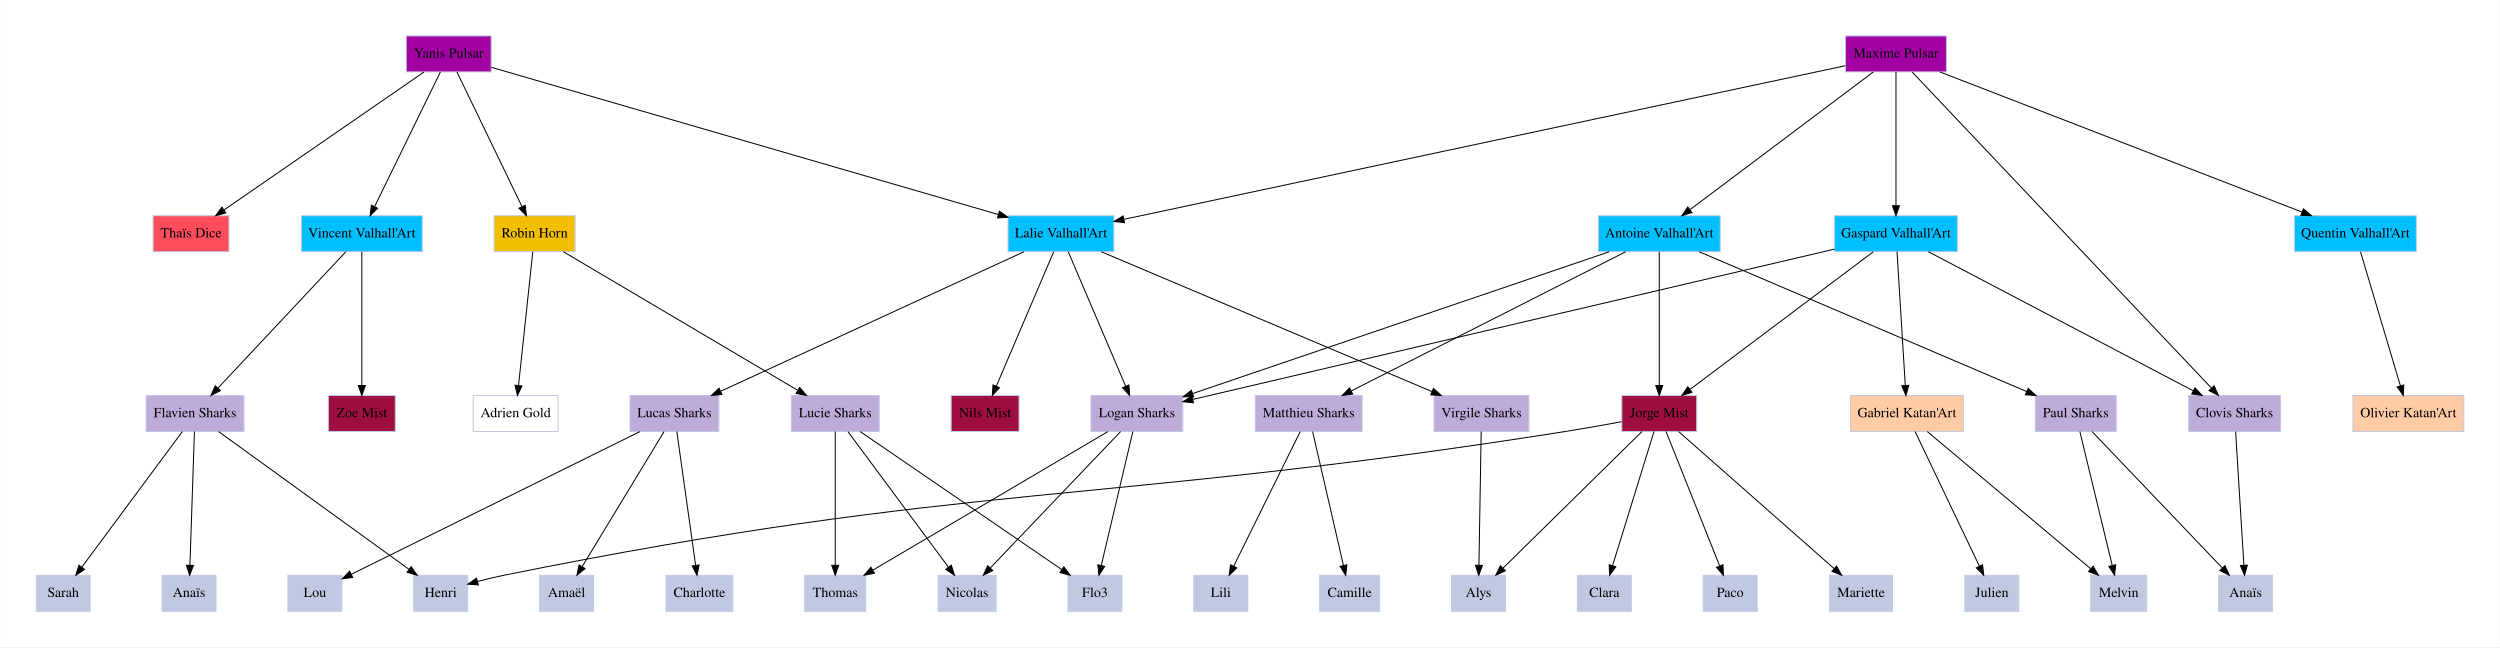
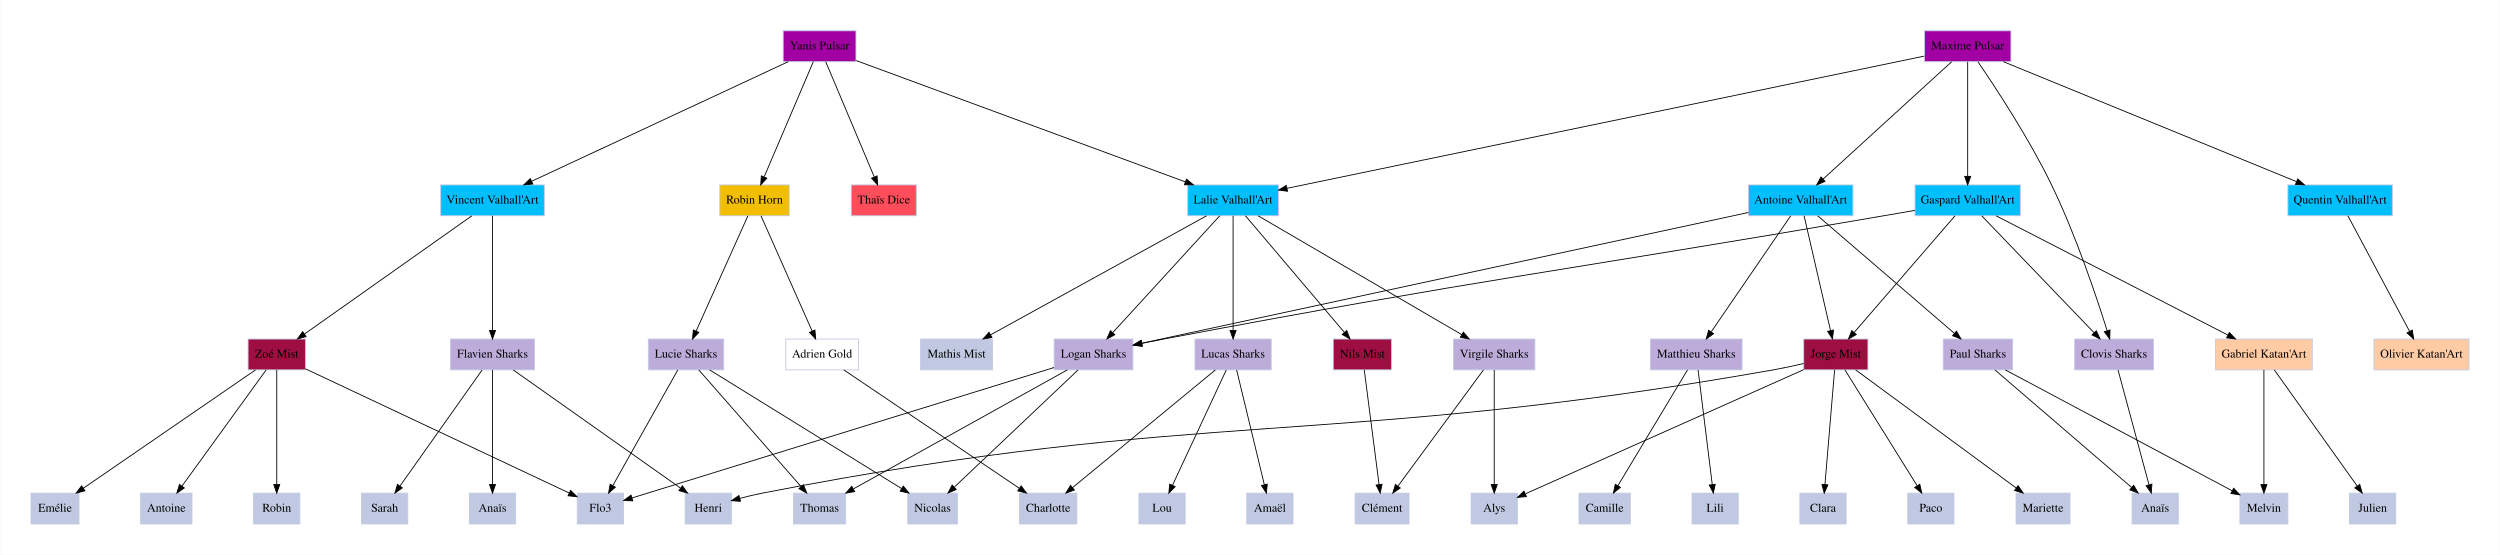
- <svg xmlns="http://www.w3.org/2000/svg" width="2503pt" height="648pt" viewBox="0.00 0.00 2502.50 648.00">
+ <svg xmlns="http://www.w3.org/2000/svg" width="2920pt" height="648pt" viewBox="0.00 0.00 2919.50 648.00">
  <g id="graph0" class="graph" transform="scale(1 1) rotate(0) translate(36 612)">
-     <polygon fill="white" stroke="none" points="-36,36 -36,-612 2466.5,-612 2466.5,36 -36,36" />
+     <polygon fill="white" stroke="none" points="-36,36 -36,-612 2883.5,-612 2883.5,36 -36,36" />
    <g id="node1" class="node">
-       <polygon fill="#00bfff" stroke="#c1c9e2" points="1686,-396 1564,-396 1564,-360 1686,-360 1686,-396" />
-       <text text-anchor="middle" x="1625" y="-374.3" font-family="Times,serif" font-size="14.00">Antoine Valhall'Art</text>
+       <polygon fill="#00bfff" stroke="#c1c9e2" points="2128,-396 2006,-396 2006,-360 2128,-360 2128,-396" />
+       <text text-anchor="middle" x="2067" y="-374.3" font-family="Times,serif" font-size="14.00">Antoine Valhall'Art</text>
    </g>
    <g id="node2" class="node">
-       <polygon fill="#9e0e40" stroke="#c1c9e2" points="1662.5,-216 1587.5,-216 1587.5,-180 1662.5,-180 1662.5,-216" />
-       <text text-anchor="middle" x="1625" y="-194.3" font-family="Times,serif" font-size="14.00">Jorge Mist</text>
+       <polygon fill="#9e0e40" stroke="#c1c9e2" points="2145.5,-216 2070.5,-216 2070.5,-180 2145.5,-180 2145.5,-216" />
+       <text text-anchor="middle" x="2108" y="-194.3" font-family="Times,serif" font-size="14.00">Jorge Mist</text>
    </g>
    <g id="edge1" class="edge">
-       <path fill="none" stroke="black" d="M1625,-359.93C1625,-328.97 1625,-263.3 1625,-226.13" />
-       <polygon fill="black" stroke="black" points="1628.5,-226.02 1625,-216.02 1621.5,-226.02 1628.5,-226.02" />
+       <path fill="none" stroke="black" d="M2070.93,-359.93C2078.06,-328.97 2093.19,-263.3 2101.75,-226.13" />
+       <polygon fill="black" stroke="black" points="2105.25,-226.55 2104.08,-216.02 2098.43,-224.97 2105.25,-226.55" />
    </g>
    <g id="node3" class="node">
-       <polygon fill="#bdabda" stroke="#c1c9e2" points="1148,-216 1056,-216 1056,-180 1148,-180 1148,-216" />
-       <text text-anchor="middle" x="1102" y="-194.3" font-family="Times,serif" font-size="14.00">Logan Sharks</text>
+       <polygon fill="#bdabda" stroke="#c1c9e2" points="1287,-216 1195,-216 1195,-180 1287,-180 1287,-216" />
+       <text text-anchor="middle" x="1241" y="-194.3" font-family="Times,serif" font-size="14.00">Logan Sharks</text>
    </g>
    <g id="edge2" class="edge">
-       <path fill="none" stroke="black" d="M1574.85,-359.93C1476.77,-326.55 1260.21,-252.85 1157.78,-217.98" />
-       <polygon fill="black" stroke="black" points="1158.82,-214.64 1148.23,-214.73 1156.57,-221.27 1158.82,-214.64" />
+       <path fill="none" stroke="black" d="M2005.93,-363.84C1851.42,-330.54 1446.67,-243.32 1297.37,-211.15" />
+       <polygon fill="black" stroke="black" points="1298.01,-207.7 1287.49,-209.02 1296.53,-214.55 1298.01,-207.7" />
    </g>
    <g id="node4" class="node">
-       <polygon fill="#bdabda" stroke="#c1c9e2" points="1327.5,-216 1220.5,-216 1220.5,-180 1327.5,-180 1327.5,-216" />
-       <text text-anchor="middle" x="1274" y="-194.3" font-family="Times,serif" font-size="14.00">Matthieu Sharks</text>
+       <polygon fill="#bdabda" stroke="#c1c9e2" points="1998.5,-216 1891.5,-216 1891.5,-180 1998.5,-180 1998.5,-216" />
+       <text text-anchor="middle" x="1945" y="-194.3" font-family="Times,serif" font-size="14.00">Matthieu Sharks</text>
    </g>
    <g id="edge3" class="edge">
-       <path fill="none" stroke="black" d="M1591.34,-359.93C1527.14,-327.37 1387.27,-256.44 1316.64,-220.62" />
-       <polygon fill="black" stroke="black" points="1318.06,-217.42 1307.55,-216.02 1314.89,-223.66 1318.06,-217.42" />
+       <path fill="none" stroke="black" d="M2055.3,-359.93C2033.8,-328.57 1987.91,-261.6 1962.62,-224.71" />
+       <polygon fill="black" stroke="black" points="1965.2,-222.29 1956.66,-216.02 1959.43,-226.24 1965.2,-222.29" />
    </g>
    <g id="node5" class="node">
-       <polygon fill="#bdabda" stroke="#c1c9e2" points="2082.5,-216 2001.5,-216 2001.5,-180 2082.5,-180 2082.5,-216" />
-       <text text-anchor="middle" x="2042" y="-194.3" font-family="Times,serif" font-size="14.00">Paul Sharks</text>
+       <polygon fill="#bdabda" stroke="#c1c9e2" points="2314.5,-216 2233.5,-216 2233.5,-180 2314.5,-180 2314.5,-216" />
+       <text text-anchor="middle" x="2274" y="-194.3" font-family="Times,serif" font-size="14.00">Paul Sharks</text>
    </g>
    <g id="edge4" class="edge">
-       <path fill="none" stroke="black" d="M1664.98,-359.93C1741.73,-327.17 1909.47,-255.57 1992.88,-219.97" />
-       <polygon fill="black" stroke="black" points="1994.31,-223.16 2002.14,-216.02 1991.57,-216.72 1994.31,-223.16" />
+       <path fill="none" stroke="black" d="M2086.85,-359.93C2124.02,-327.97 2204.18,-259.04 2246.52,-222.63" />
+       <polygon fill="black" stroke="black" points="2248.91,-225.19 2254.21,-216.02 2244.35,-219.88 2248.91,-225.19" />
+     </g>
+     <g id="node28" class="node">
+       <polygon fill="#c1c9e2" stroke="#c1c9e2" points="818,-36 764,-36 764,0 818,0 818,-36" />
+       <text text-anchor="middle" x="791" y="-14.3" font-family="Times,serif" font-size="14.00">Henri</text>
+     </g>
+     <g id="edge31" class="edge">
+       <path fill="none" stroke="black" d="M2070.27,-187.4C2058.98,-184.75 2046.53,-182.04 2035,-180 1514.31,-87.9 1373.01,-137.13 854,-36 845.45,-34.33 836.35,-32.13 827.8,-29.87" />
+       <polygon fill="black" stroke="black" points="828.66,-26.48 818.09,-27.22 826.81,-33.23 828.66,-26.48" />
+     </g>
+     <g id="node29" class="node">
+       <polygon fill="#c1c9e2" stroke="#c1c9e2" points="2120,-36 2066,-36 2066,0 2120,0 2120,-36" />
+       <text text-anchor="middle" x="2093" y="-14.3" font-family="Times,serif" font-size="14.00">Clara</text>
+     </g>
+     <g id="edge32" class="edge">
+       <path fill="none" stroke="black" d="M2106.56,-179.93C2103.95,-148.97 2098.42,-83.3 2095.29,-46.13" />
+       <polygon fill="black" stroke="black" points="2098.76,-45.69 2094.43,-36.02 2091.79,-46.27 2098.76,-45.69" />
+     </g>
+     <g id="node30" class="node">
+       <polygon fill="#c1c9e2" stroke="#c1c9e2" points="1736,-36 1682,-36 1682,0 1736,0 1736,-36" />
+       <text text-anchor="middle" x="1709" y="-14.3" font-family="Times,serif" font-size="14.00">Alys</text>
+     </g>
+     <g id="edge33" class="edge">
+       <path fill="none" stroke="black" d="M2070.46,-180.25C1994.06,-146.17 1821.34,-69.12 1745.67,-35.36" />
+       <polygon fill="black" stroke="black" points="1746.64,-31.96 1736.09,-31.08 1743.79,-38.35 1746.64,-31.96" />
+     </g>
+     <g id="node31" class="node">
+       <polygon fill="#c1c9e2" stroke="#c1c9e2" points="2246,-36 2192,-36 2192,0 2246,0 2246,-36" />
+       <text text-anchor="middle" x="2219" y="-14.3" font-family="Times,serif" font-size="14.00">Paco</text>
+     </g>
+     <g id="edge34" class="edge">
+       <path fill="none" stroke="black" d="M2118.64,-179.93C2138.2,-148.57 2179.96,-81.6 2202.97,-44.71" />
+       <polygon fill="black" stroke="black" points="2206.07,-46.35 2208.39,-36.02 2200.13,-42.65 2206.07,-46.35" />
+     </g>
+     <g id="node32" class="node">
+       <polygon fill="#c1c9e2" stroke="#c1c9e2" points="2381.5,-36 2318.5,-36 2318.5,0 2381.5,0 2381.5,-36" />
+       <text text-anchor="middle" x="2350" y="-14.3" font-family="Times,serif" font-size="14.00">Mariette</text>
+     </g>
+     <g id="edge35" class="edge">
+       <path fill="none" stroke="black" d="M2131.2,-179.93C2174.93,-147.77 2269.55,-78.17 2318.79,-41.95" />
+       <polygon fill="black" stroke="black" points="2320.88,-44.76 2326.87,-36.02 2316.74,-39.12 2320.88,-44.76" />
+     </g>
+     <g id="node10" class="node">
+       <polygon fill="#c1c9e2" stroke="#c1c9e2" points="1082,-36 1024,-36 1024,0 1082,0 1082,-36" />
+       <text text-anchor="middle" x="1053" y="-14.3" font-family="Times,serif" font-size="14.00">Nicolas</text>
+     </g>
+     <g id="edge41" class="edge">
+       <path fill="none" stroke="black" d="M1222.97,-179.93C1189.43,-148.17 1117.31,-79.89 1078.68,-43.32" />
+       <polygon fill="black" stroke="black" points="1080.64,-40.35 1070.97,-36.02 1075.83,-45.43 1080.64,-40.35" />
+     </g>
+     <g id="node11" class="node">
+       <polygon fill="#c1c9e2" stroke="#c1c9e2" points="951.5,-36 890.5,-36 890.5,0 951.5,0 951.5,-36" />
+       <text text-anchor="middle" x="921" y="-14.3" font-family="Times,serif" font-size="14.00">Thomas</text>
+     </g>
+     <g id="edge42" class="edge">
+       <path fill="none" stroke="black" d="M1210.32,-179.93C1152.02,-147.5 1025.31,-77.02 960.66,-41.06" />
+       <polygon fill="black" stroke="black" points="962.03,-37.82 951.59,-36.02 958.63,-43.94 962.03,-37.82" />
+     </g>
+     <g id="node12" class="node">
+       <polygon fill="#c1c9e2" stroke="#c1c9e2" points="692,-36 638,-36 638,0 692,0 692,-36" />
+       <text text-anchor="middle" x="665" y="-14.3" font-family="Times,serif" font-size="14.00">Flo3</text>
+     </g>
+     <g id="edge43" class="edge">
+       <path fill="none" stroke="black" d="M1194.84,-182.73C1083.73,-148.4 803.14,-61.69 702.03,-30.44" />
+       <polygon fill="black" stroke="black" points="702.85,-27.03 692.27,-27.43 700.79,-33.72 702.85,-27.03" />
+     </g>
+     <g id="node36" class="node">
+       <polygon fill="#c1c9e2" stroke="#c1c9e2" points="1994,-36 1940,-36 1940,0 1994,0 1994,-36" />
+       <text text-anchor="middle" x="1967" y="-14.3" font-family="Times,serif" font-size="14.00">Lili</text>
+     </g>
+     <g id="edge44" class="edge">
+       <path fill="none" stroke="black" d="M1947.11,-179.93C1950.94,-148.97 1959.05,-83.3 1963.65,-46.13" />
+       <polygon fill="black" stroke="black" points="1967.14,-46.37 1964.9,-36.02 1960.2,-45.51 1967.14,-46.37" />
+     </g>
+     <g id="node37" class="node">
+       <polygon fill="#c1c9e2" stroke="#c1c9e2" points="1868,-36 1808,-36 1808,0 1868,0 1868,-36" />
+       <text text-anchor="middle" x="1838" y="-14.3" font-family="Times,serif" font-size="14.00">Camille</text>
+     </g>
+     <g id="edge45" class="edge">
+       <path fill="none" stroke="black" d="M1934.74,-179.93C1915.89,-148.57 1875.63,-81.6 1853.45,-44.71" />
+       <polygon fill="black" stroke="black" points="1856.38,-42.78 1848.23,-36.02 1850.38,-46.39 1856.38,-42.78" />
+     </g>
+     <g id="node38" class="node">
+       <polygon fill="#c1c9e2" stroke="#c1c9e2" points="2508,-36 2454,-36 2454,0 2508,0 2508,-36" />
+       <text text-anchor="middle" x="2481" y="-14.3" font-family="Times,serif" font-size="14.00">Anaïs</text>
+     </g>
+     <g id="edge47" class="edge">
+       <path fill="none" stroke="black" d="M2293.85,-179.93C2331.02,-147.97 2411.18,-79.04 2453.52,-42.63" />
+       <polygon fill="black" stroke="black" points="2455.91,-45.19 2461.21,-36.02 2451.35,-39.88 2455.91,-45.19" />
+     </g>
+     <g id="node39" class="node">
+       <polygon fill="#c1c9e2" stroke="#c1c9e2" points="2636,-36 2580,-36 2580,0 2636,0 2636,-36" />
+       <text text-anchor="middle" x="2608" y="-14.3" font-family="Times,serif" font-size="14.00">Melvin</text>
+     </g>
+     <g id="edge48" class="edge">
+       <path fill="none" stroke="black" d="M2306.03,-179.93C2368.12,-146.84 2504.57,-74.12 2570.66,-38.9" />
+       <polygon fill="black" stroke="black" points="2572.71,-41.78 2579.89,-33.98 2569.41,-35.6 2572.71,-41.78" />
+     </g>
+     <g id="node6" class="node">
+       <polygon fill="#00bfff" stroke="#c1c9e2" points="2323.5,-396 2200.5,-396 2200.5,-360 2323.5,-360 2323.5,-396" />
+       <text text-anchor="middle" x="2262" y="-374.3" font-family="Times,serif" font-size="14.00">Gaspard Valhall'Art</text>
+     </g>
+     <g id="edge5" class="edge">
+       <path fill="none" stroke="black" d="M2247.23,-359.93C2219.87,-328.3 2161.18,-260.46 2129.44,-223.78" />
+       <polygon fill="black" stroke="black" points="2131.91,-221.29 2122.72,-216.02 2126.62,-225.87 2131.91,-221.29" />
+     </g>
+     <g id="edge6" class="edge">
+       <path fill="none" stroke="black" d="M2200.32,-366.28C2188.27,-364.19 2175.74,-362.02 2164,-360 1790.29,-295.59 1695.61,-286.5 1323,-216 1314.68,-214.43 1305.91,-212.69 1297.31,-210.94" />
+       <polygon fill="black" stroke="black" points="1297.84,-207.48 1287.35,-208.9 1296.44,-214.34 1297.84,-207.48" />
+     </g>
+     <g id="node7" class="node">
+       <polygon fill="#bdabda" stroke="#c1c9e2" points="2479,-216 2387,-216 2387,-180 2479,-180 2479,-216" />
+       <text text-anchor="middle" x="2433" y="-194.3" font-family="Times,serif" font-size="14.00">Clovis Sharks</text>
+     </g>
+     <g id="edge7" class="edge">
+       <path fill="none" stroke="black" d="M2278.4,-359.93C2308.91,-328.17 2374.5,-259.89 2409.64,-223.32" />
+       <polygon fill="black" stroke="black" points="2412.25,-225.65 2416.65,-216.02 2407.2,-220.8 2412.25,-225.65" />
+     </g>
+     <g id="node8" class="node">
+       <polygon fill="#ffcba4" stroke="#c1c9e2" points="2664.5,-216 2551.5,-216 2551.5,-180 2664.5,-180 2664.5,-216" />
+       <text text-anchor="middle" x="2608" y="-194.3" font-family="Times,serif" font-size="14.00">Gabriel Katan'Art</text>
+     </g>
+     <g id="edge8" class="edge">
+       <path fill="none" stroke="black" d="M2295.18,-359.93C2358.47,-327.37 2496.34,-256.44 2565.97,-220.62" />
+       <polygon fill="black" stroke="black" points="2567.63,-223.7 2574.92,-216.02 2564.43,-217.48 2567.63,-223.7" />
+     </g>
+     <g id="edge46" class="edge">
+       <path fill="none" stroke="black" d="M2437.6,-179.93C2445.95,-148.97 2463.66,-83.3 2473.68,-46.13" />
+       <polygon fill="black" stroke="black" points="2477.19,-46.58 2476.41,-36.02 2470.43,-44.76 2477.19,-46.58" />
+     </g>
+     <g id="edge49" class="edge">
+       <path fill="none" stroke="black" d="M2608,-179.93C2608,-148.97 2608,-83.3 2608,-46.13" />
+       <polygon fill="black" stroke="black" points="2611.5,-46.02 2608,-36.02 2604.5,-46.02 2611.5,-46.02" />
+     </g>
+     <g id="node40" class="node">
+       <polygon fill="#c1c9e2" stroke="#c1c9e2" points="2762,-36 2708,-36 2708,0 2762,0 2762,-36" />
+       <text text-anchor="middle" x="2735" y="-14.3" font-family="Times,serif" font-size="14.00">Julien</text>
+     </g>
+     <g id="edge50" class="edge">
+       <path fill="none" stroke="black" d="M2620.18,-179.93C2642.65,-148.43 2690.74,-81.03 2716.99,-44.24" />
+       <polygon fill="black" stroke="black" points="2719.9,-46.19 2722.86,-36.02 2714.2,-42.12 2719.9,-46.19" />
+     </g>
+     <g id="node9" class="node">
+       <polygon fill="#bdabda" stroke="#c1c9e2" points="809,-216 721,-216 721,-180 809,-180 809,-216" />
+       <text text-anchor="middle" x="765" y="-194.3" font-family="Times,serif" font-size="14.00">Lucie Sharks</text>
+     </g>
+     <g id="edge9" class="edge">
+       <path fill="none" stroke="black" d="M792.61,-179.93C844.98,-147.57 958.66,-77.31 1016.95,-41.28" />
+       <polygon fill="black" stroke="black" points="1018.8,-44.25 1025.47,-36.02 1015.12,-38.3 1018.8,-44.25" />
+     </g>
+     <g id="edge10" class="edge">
+       <path fill="none" stroke="black" d="M779.96,-179.93C807.68,-148.3 867.13,-80.46 899.29,-43.78" />
+       <polygon fill="black" stroke="black" points="902.13,-45.84 906.09,-36.02 896.86,-41.23 902.13,-45.84" />
+     </g>
+     <g id="edge11" class="edge">
+       <path fill="none" stroke="black" d="M755.41,-179.93C737.87,-148.7 700.49,-82.17 679.71,-45.18" />
+       <polygon fill="black" stroke="black" points="682.51,-43.02 674.56,-36.02 676.41,-46.45 682.51,-43.02" />
+     </g>
+     <g id="node13" class="node">
+       <polygon fill="#00bfff" stroke="#c1c9e2" points="1457,-396 1351,-396 1351,-360 1457,-360 1457,-396" />
+       <text text-anchor="middle" x="1404" y="-374.3" font-family="Times,serif" font-size="14.00">Lalie Valhall'Art</text>
+     </g>
+     <g id="edge12" class="edge">
+       <path fill="none" stroke="black" d="M1388.37,-359.93C1359.41,-328.3 1297.28,-260.46 1263.69,-223.78" />
+       <polygon fill="black" stroke="black" points="1265.92,-221.03 1256.58,-216.02 1260.75,-225.75 1265.92,-221.03" />
+     </g>
+     <g id="node14" class="node">
+       <polygon fill="#bdabda" stroke="#c1c9e2" points="1756.5,-216 1661.5,-216 1661.5,-180 1756.5,-180 1756.5,-216" />
+       <text text-anchor="middle" x="1709" y="-194.3" font-family="Times,serif" font-size="14.00">Virgile Sharks</text>
+     </g>
+     <g id="edge13" class="edge">
+       <path fill="none" stroke="black" d="M1433.24,-359.93C1488.81,-327.5 1609.58,-257.02 1671.2,-221.06" />
+       <polygon fill="black" stroke="black" points="1672.97,-224.08 1679.84,-216.02 1669.44,-218.03 1672.97,-224.08" />
+     </g>
+     <g id="node15" class="node">
+       <polygon fill="#bdabda" stroke="#c1c9e2" points="1448.5,-216 1359.5,-216 1359.5,-180 1448.5,-180 1448.5,-216" />
+       <text text-anchor="middle" x="1404" y="-194.3" font-family="Times,serif" font-size="14.00">Lucas Sharks</text>
+     </g>
+     <g id="edge14" class="edge">
+       <path fill="none" stroke="black" d="M1404,-359.93C1404,-328.97 1404,-263.3 1404,-226.13" />
+       <polygon fill="black" stroke="black" points="1407.5,-226.02 1404,-216.02 1400.5,-226.02 1407.5,-226.02" />
+     </g>
+     <g id="node16" class="node">
+       <polygon fill="#9e0e40" stroke="#c1c9e2" points="1589,-216 1521,-216 1521,-180 1589,-180 1589,-216" />
+       <text text-anchor="middle" x="1555" y="-194.3" font-family="Times,serif" font-size="14.00">Nils Mist</text>
+     </g>
+     <g id="edge15" class="edge">
+       <path fill="none" stroke="black" d="M1418.48,-359.93C1445.31,-328.3 1502.86,-260.46 1533.98,-223.78" />
+       <polygon fill="black" stroke="black" points="1536.77,-225.91 1540.57,-216.02 1531.43,-221.38 1536.77,-225.91" />
+     </g>
+     <g id="node17" class="node">
+       <polygon fill="#c1c9e2" stroke="#c1c9e2" points="1123,-216 1039,-216 1039,-180 1123,-180 1123,-216" />
+       <text text-anchor="middle" x="1081" y="-194.3" font-family="Times,serif" font-size="14.00">Mathis Mist</text>
+     </g>
+     <g id="edge16" class="edge">
+       <path fill="none" stroke="black" d="M1373.03,-359.93C1314.18,-327.5 1186.29,-257.02 1121.03,-221.06" />
+       <polygon fill="black" stroke="black" points="1122.32,-217.78 1111.88,-216.02 1118.95,-223.91 1122.32,-217.78" />
+     </g>
+     <g id="edge36" class="edge">
+       <path fill="none" stroke="black" d="M1709,-179.93C1709,-148.97 1709,-83.3 1709,-46.13" />
+       <polygon fill="black" stroke="black" points="1712.5,-46.02 1709,-36.02 1705.5,-46.02 1712.5,-46.02" />
+     </g>
+     <g id="node33" class="node">
+       <polygon fill="#c1c9e2" stroke="#c1c9e2" points="1609.5,-36 1546.5,-36 1546.5,0 1609.5,0 1609.5,-36" />
+       <text text-anchor="middle" x="1578" y="-14.3" font-family="Times,serif" font-size="14.00">Clément</text>
+     </g>
+     <g id="edge37" class="edge">
+       <path fill="none" stroke="black" d="M1696.44,-179.93C1673.26,-148.43 1623.65,-81.03 1596.58,-44.24" />
+       <polygon fill="black" stroke="black" points="1599.27,-42 1590.52,-36.02 1593.63,-46.14 1599.27,-42" />
+     </g>
+     <g id="node41" class="node">
+       <polygon fill="#c1c9e2" stroke="#c1c9e2" points="1221.5,-36 1154.5,-36 1154.5,0 1221.5,0 1221.5,-36" />
+       <text text-anchor="middle" x="1188" y="-14.3" font-family="Times,serif" font-size="14.00">Charlotte</text>
+     </g>
+     <g id="edge51" class="edge">
+       <path fill="none" stroke="black" d="M1383.29,-179.93C1344.42,-147.9 1260.5,-78.75 1216.4,-42.4" />
+       <polygon fill="black" stroke="black" points="1218.59,-39.67 1208.65,-36.02 1214.14,-45.08 1218.59,-39.67" />
+     </g>
+     <g id="node42" class="node">
+       <polygon fill="#c1c9e2" stroke="#c1c9e2" points="1348,-36 1294,-36 1294,0 1348,0 1348,-36" />
+       <text text-anchor="middle" x="1321" y="-14.3" font-family="Times,serif" font-size="14.00">Lou</text>
+     </g>
+     <g id="edge52" class="edge">
+       <path fill="none" stroke="black" d="M1396.04,-179.93C1381.48,-148.7 1350.46,-82.17 1333.21,-45.18" />
+       <polygon fill="black" stroke="black" points="1336.33,-43.6 1328.93,-36.02 1329.99,-46.56 1336.33,-43.6" />
+     </g>
+     <g id="node43" class="node">
+       <polygon fill="#c1c9e2" stroke="#c1c9e2" points="1474,-36 1420,-36 1420,0 1474,0 1474,-36" />
+       <text text-anchor="middle" x="1447" y="-14.3" font-family="Times,serif" font-size="14.00">Amaël</text>
+     </g>
+     <g id="edge53" class="edge">
+       <path fill="none" stroke="black" d="M1408.12,-179.93C1415.6,-148.97 1431.47,-83.3 1440.45,-46.13" />
+       <polygon fill="black" stroke="black" points="1443.94,-46.56 1442.89,-36.02 1437.14,-44.91 1443.94,-46.56" />
+     </g>
+     <g id="edge54" class="edge">
+       <path fill="none" stroke="black" d="M1557.21,-179.93C1561.21,-148.97 1569.69,-83.3 1574.49,-46.13" />
+       <polygon fill="black" stroke="black" points="1577.99,-46.38 1575.8,-36.02 1571.05,-45.48 1577.99,-46.38" />
+     </g>
+     <g id="node18" class="node">
+       <polygon fill="#00bfff" stroke="#c1c9e2" points="2758,-396 2636,-396 2636,-360 2758,-360 2758,-396" />
+       <text text-anchor="middle" x="2697" y="-374.3" font-family="Times,serif" font-size="14.00">Quentin Valhall'Art</text>
+     </g>
+     <g id="node19" class="node">
+       <polygon fill="#ffcba4" stroke="#c1c9e2" points="2847.5,-216 2736.5,-216 2736.5,-180 2847.5,-180 2847.5,-216" />
+       <text text-anchor="middle" x="2792" y="-194.3" font-family="Times,serif" font-size="14.00">Olivier Katan'Art</text>
+     </g>
+     <g id="edge17" class="edge">
+       <path fill="none" stroke="black" d="M2706.11,-359.93C2722.78,-328.7 2758.29,-262.17 2778.03,-225.18" />
+       <polygon fill="black" stroke="black" points="2781.3,-226.49 2782.92,-216.02 2775.12,-223.19 2781.3,-226.49" />
+     </g>
+     <g id="node20" class="node">
+       <polygon fill="#a300a3" stroke="#c1c9e2" points="2312.5,-576 2211.5,-576 2211.5,-540 2312.5,-540 2312.5,-576" />
+       <text text-anchor="middle" x="2262" y="-554.3" font-family="Times,serif" font-size="14.00">Maxime Pulsar</text>
+     </g>
+     <g id="edge18" class="edge">
+       <path fill="none" stroke="black" d="M2243.3,-539.93C2208.36,-508.04 2133.08,-439.32 2093.14,-402.86" />
+       <polygon fill="black" stroke="black" points="2095.39,-400.17 2085.64,-396.02 2090.67,-405.34 2095.39,-400.17" />
+     </g>
+     <g id="edge19" class="edge">
+       <path fill="none" stroke="black" d="M2262,-539.93C2262,-508.97 2262,-443.3 2262,-406.13" />
+       <polygon fill="black" stroke="black" points="2265.5,-406.02 2262,-396.02 2258.5,-406.02 2265.5,-406.02" />
+     </g>
+     <g id="edge20" class="edge">
+       <path fill="none" stroke="black" d="M2274.03,-539.76C2293.76,-510.95 2333.48,-450.78 2360,-396 2388.4,-337.33 2412.72,-264.58 2424.82,-225.99" />
+       <polygon fill="black" stroke="black" points="2428.28,-226.64 2427.9,-216.05 2421.6,-224.57 2428.28,-226.64" />
+     </g>
+     <g id="edge21" class="edge">
+       <path fill="none" stroke="black" d="M2211.21,-546.46C2062.77,-515.67 1629.82,-425.85 1466.94,-392.06" />
+       <polygon fill="black" stroke="black" points="1467.57,-388.61 1457.07,-390.01 1466.15,-395.47 1467.57,-388.61" />
+     </g>
+     <g id="edge22" class="edge">
+       <path fill="none" stroke="black" d="M2303.71,-539.93C2383.85,-507.14 2559.1,-435.43 2646.02,-399.86" />
+       <polygon fill="black" stroke="black" points="2647.49,-403.04 2655.42,-396.02 2644.84,-396.56 2647.49,-403.04" />
+     </g>
+     <g id="node21" class="node">
+       <polygon fill="#a300a3" stroke="#c1c9e2" points="963.5,-576 878.5,-576 878.5,-540 963.5,-540 963.5,-576" />
+       <text text-anchor="middle" x="921" y="-554.3" font-family="Times,serif" font-size="14.00">Yanis Pulsar</text>
+     </g>
+     <g id="edge23" class="edge">
+       <path fill="none" stroke="black" d="M963.86,-541.2C1051.45,-508.93 1250.88,-435.43 1348.33,-399.52" />
+       <polygon fill="black" stroke="black" points="1349.54,-402.8 1357.72,-396.06 1347.12,-396.23 1349.54,-402.8" />
+     </g>
+     <g id="node22" class="node">
+       <polygon fill="#f2be00" stroke="#c1c9e2" points="885.5,-396 804.5,-396 804.5,-360 885.5,-360 885.5,-396" />
+       <text text-anchor="middle" x="845" y="-374.3" font-family="Times,serif" font-size="14.00">Robin Horn</text>
+     </g>
+     <g id="edge24" class="edge">
+       <path fill="none" stroke="black" d="M913.71,-539.93C900.43,-508.83 872.21,-442.73 856.38,-405.65" />
+       <polygon fill="black" stroke="black" points="859.41,-403.84 852.27,-396.02 852.97,-406.59 859.41,-403.84" />
+     </g>
+     <g id="node23" class="node">
+       <polygon fill="#00bfff" stroke="#c1c9e2" points="599.5,-396 478.5,-396 478.5,-360 599.5,-360 599.5,-396" />
+       <text text-anchor="middle" x="539" y="-374.3" font-family="Times,serif" font-size="14.00">Vincent Valhall'Art</text>
+     </g>
+     <g id="edge25" class="edge">
+       <path fill="none" stroke="black" d="M884.37,-539.93C814.35,-507.31 661.65,-436.15 584.93,-400.4" />
+       <polygon fill="black" stroke="black" points="586.06,-397.07 575.52,-396.02 583.1,-403.41 586.06,-397.07" />
+     </g>
+     <g id="node24" class="node">
+       <polygon fill="#ff4d5c" stroke="#c1c9e2" points="1034,-396 958,-396 958,-360 1034,-360 1034,-396" />
+       <text text-anchor="middle" x="996" y="-374.3" font-family="Times,serif" font-size="14.00">Thaïs Dice</text>
+     </g>
+     <g id="edge26" class="edge">
+       <path fill="none" stroke="black" d="M928.19,-539.93C941.29,-508.83 969.15,-442.73 984.77,-405.65" />
+       <polygon fill="black" stroke="black" points="988.17,-406.59 988.83,-396.02 981.72,-403.87 988.17,-406.59" />
+     </g>
+     <g id="edge27" class="edge">
+       <path fill="none" stroke="black" d="M837.33,-359.93C823.29,-328.7 793.39,-262.17 776.77,-225.18" />
+       <polygon fill="black" stroke="black" points="779.94,-223.7 772.65,-216.02 773.55,-226.57 779.94,-223.7" />
+     </g>
+     <g id="node25" class="node">
+       <polygon fill="#ffffff" stroke="#c1c9e2" points="966.5,-216 881.5,-216 881.5,-180 966.5,-180 966.5,-216" />
+       <text text-anchor="middle" x="924" y="-194.3" font-family="Times,serif" font-size="14.00">Adrien Gold</text>
+     </g>
+     <g id="edge28" class="edge">
+       <path fill="none" stroke="black" d="M852.57,-359.93C866.44,-328.7 895.96,-262.17 912.38,-225.18" />
+       <polygon fill="black" stroke="black" points="915.59,-226.58 916.45,-216.02 909.19,-223.74 915.59,-226.58" />
+     </g>
+     <g id="node26" class="node">
+       <polygon fill="#bdabda" stroke="#c1c9e2" points="588,-216 490,-216 490,-180 588,-180 588,-216" />
+       <text text-anchor="middle" x="539" y="-194.3" font-family="Times,serif" font-size="14.00">Flavien Sharks</text>
+     </g>
+     <g id="edge29" class="edge">
+       <path fill="none" stroke="black" d="M539,-359.93C539,-328.97 539,-263.3 539,-226.13" />
+       <polygon fill="black" stroke="black" points="542.5,-226.02 539,-216.02 535.5,-226.02 542.5,-226.02" />
    </g>
    <g id="node27" class="node">
-       <polygon fill="#c1c9e2" stroke="#c1c9e2" points="432,-36 378,-36 378,0 432,0 432,-36" />
-       <text text-anchor="middle" x="405" y="-14.3" font-family="Times,serif" font-size="14.00">Henri</text>
+       <polygon fill="#9e0e40" stroke="#c1c9e2" points="320.5,-216 253.5,-216 253.5,-180 320.5,-180 320.5,-216" />
+       <text text-anchor="middle" x="287" y="-194.3" font-family="Times,serif" font-size="14.00">Zoé Mist</text>
    </g>
    <g id="edge30" class="edge">
-       <path fill="none" stroke="black" d="M1587.1,-189.75C1569.99,-186.58 1549.51,-182.93 1531,-180 1060.09,-105.56 935.34,-130.3 468,-36 459.46,-34.28 450.36,-32.05 441.82,-29.79" />
-       <polygon fill="black" stroke="black" points="442.68,-26.39 432.11,-27.14 440.83,-33.15 442.68,-26.39" />
-     </g>
-     <g id="node28" class="node">
-       <polygon fill="#c1c9e2" stroke="#c1c9e2" points="1597,-36 1543,-36 1543,0 1597,0 1597,-36" />
-       <text text-anchor="middle" x="1570" y="-14.3" font-family="Times,serif" font-size="14.00">Clara</text>
-     </g>
-     <g id="edge31" class="edge">
-       <path fill="none" stroke="black" d="M1619.73,-179.93C1610.12,-148.83 1589.69,-82.73 1578.24,-45.65" />
-       <polygon fill="black" stroke="black" points="1581.55,-44.54 1575.26,-36.02 1574.87,-46.6 1581.55,-44.54" />
-     </g>
-     <g id="node29" class="node">
-       <polygon fill="#c1c9e2" stroke="#c1c9e2" points="1471,-36 1417,-36 1417,0 1471,0 1471,-36" />
-       <text text-anchor="middle" x="1444" y="-14.3" font-family="Times,serif" font-size="14.00">Alys</text>
-     </g>
-     <g id="edge32" class="edge">
-       <path fill="none" stroke="black" d="M1607.64,-179.93C1575.35,-148.17 1505.92,-79.89 1468.73,-43.32" />
-       <polygon fill="black" stroke="black" points="1470.89,-40.53 1461.3,-36.02 1465.98,-45.52 1470.89,-40.53" />
-     </g>
-     <g id="node30" class="node">
-       <polygon fill="#c1c9e2" stroke="#c1c9e2" points="1723,-36 1669,-36 1669,0 1723,0 1723,-36" />
-       <text text-anchor="middle" x="1696" y="-14.3" font-family="Times,serif" font-size="14.00">Paco</text>
-     </g>
-     <g id="edge33" class="edge">
-       <path fill="none" stroke="black" d="M1631.81,-179.93C1644.21,-148.83 1670.58,-82.73 1685.37,-45.65" />
-       <polygon fill="black" stroke="black" points="1688.76,-46.6 1689.21,-36.02 1682.26,-44.01 1688.76,-46.6" />
-     </g>
-     <g id="node31" class="node">
-       <polygon fill="#c1c9e2" stroke="#c1c9e2" points="1858.5,-36 1795.5,-36 1795.5,0 1858.5,0 1858.5,-36" />
-       <text text-anchor="middle" x="1827" y="-14.3" font-family="Times,serif" font-size="14.00">Mariette</text>
-     </g>
-     <g id="edge34" class="edge">
-       <path fill="none" stroke="black" d="M1644.37,-179.93C1680.64,-147.97 1758.87,-79.04 1800.18,-42.63" />
-       <polygon fill="black" stroke="black" points="1802.5,-45.25 1807.69,-36.02 1797.87,-40 1802.5,-45.25" />
-     </g>
-     <g id="node10" class="node">
-       <polygon fill="#c1c9e2" stroke="#c1c9e2" points="961,-36 903,-36 903,0 961,0 961,-36" />
-       <text text-anchor="middle" x="932" y="-14.3" font-family="Times,serif" font-size="14.00">Nicolas</text>
+       <path fill="none" stroke="black" d="M514.84,-359.93C469.3,-327.77 370.77,-258.17 319.5,-221.95" />
+       <polygon fill="black" stroke="black" points="321.28,-218.93 311.09,-216.02 317.24,-224.64 321.28,-218.93" />
+     </g>
+     <g id="edge59" class="edge">
+       <path fill="none" stroke="black" d="M949.31,-179.93C997.11,-147.7 1100.66,-77.89 1154.29,-41.73" />
+       <polygon fill="black" stroke="black" points="1156.43,-44.51 1162.76,-36.02 1152.52,-38.7 1156.43,-44.51" />
+     </g>
+     <g id="edge38" class="edge">
+       <path fill="none" stroke="black" d="M563.16,-179.93C608.7,-147.77 707.23,-78.17 758.5,-41.95" />
+       <polygon fill="black" stroke="black" points="760.76,-44.64 766.91,-36.02 756.72,-38.93 760.76,-44.64" />
+     </g>
+     <g id="node34" class="node">
+       <polygon fill="#c1c9e2" stroke="#c1c9e2" points="566,-36 512,-36 512,0 566,0 566,-36" />
+       <text text-anchor="middle" x="539" y="-14.3" font-family="Times,serif" font-size="14.00">Anaïs</text>
    </g>
    <g id="edge39" class="edge">
-       <path fill="none" stroke="black" d="M1085.7,-179.93C1055.36,-148.17 990.16,-79.89 955.22,-43.32" />
-       <polygon fill="black" stroke="black" points="957.69,-40.83 948.25,-36.02 952.63,-45.66 957.69,-40.83" />
-     </g>
-     <g id="node11" class="node">
-       <polygon fill="#c1c9e2" stroke="#c1c9e2" points="830.5,-36 769.5,-36 769.5,0 830.5,0 830.5,-36" />
-       <text text-anchor="middle" x="800" y="-14.3" font-family="Times,serif" font-size="14.00">Thomas</text>
+       <path fill="none" stroke="black" d="M539,-179.93C539,-148.97 539,-83.3 539,-46.13" />
+       <polygon fill="black" stroke="black" points="542.5,-46.02 539,-36.02 535.5,-46.02 542.5,-46.02" />
+     </g>
+     <g id="node35" class="node">
+       <polygon fill="#c1c9e2" stroke="#c1c9e2" points="440,-36 386,-36 386,0 440,0 440,-36" />
+       <text text-anchor="middle" x="413" y="-14.3" font-family="Times,serif" font-size="14.00">Sarah</text>
    </g>
    <g id="edge40" class="edge">
-       <path fill="none" stroke="black" d="M1073.04,-179.93C1018.14,-147.57 898.93,-77.31 837.81,-41.28" />
-       <polygon fill="black" stroke="black" points="839.26,-38.08 828.87,-36.02 835.71,-44.11 839.26,-38.08" />
-     </g>
-     <g id="node12" class="node">
-       <polygon fill="#c1c9e2" stroke="#c1c9e2" points="1087,-36 1033,-36 1033,0 1087,0 1087,-36" />
-       <text text-anchor="middle" x="1060" y="-14.3" font-family="Times,serif" font-size="14.00">Flo3</text>
-     </g>
-     <g id="edge41" class="edge">
-       <path fill="none" stroke="black" d="M1097.97,-179.93C1090.67,-148.97 1075.17,-83.3 1066.4,-46.13" />
-       <polygon fill="black" stroke="black" points="1069.72,-44.94 1064.01,-36.02 1062.91,-46.55 1069.72,-44.94" />
-     </g>
-     <g id="node34" class="node">
-       <polygon fill="#c1c9e2" stroke="#c1c9e2" points="1213,-36 1159,-36 1159,0 1213,0 1213,-36" />
-       <text text-anchor="middle" x="1186" y="-14.3" font-family="Times,serif" font-size="14.00">Lili</text>
-     </g>
-     <g id="edge42" class="edge">
-       <path fill="none" stroke="black" d="M1265.56,-179.93C1250.12,-148.7 1217.23,-82.17 1198.94,-45.18" />
-       <polygon fill="black" stroke="black" points="1201.98,-43.43 1194.41,-36.02 1195.71,-46.53 1201.98,-43.43" />
-     </g>
-     <g id="node35" class="node">
-       <polygon fill="#c1c9e2" stroke="#c1c9e2" points="1345,-36 1285,-36 1285,0 1345,0 1345,-36" />
-       <text text-anchor="middle" x="1315" y="-14.3" font-family="Times,serif" font-size="14.00">Camille</text>
-     </g>
-     <g id="edge43" class="edge">
-       <path fill="none" stroke="black" d="M1277.93,-179.93C1285.06,-148.97 1300.19,-83.3 1308.75,-46.13" />
-       <polygon fill="black" stroke="black" points="1312.25,-46.55 1311.08,-36.02 1305.43,-44.97 1312.25,-46.55" />
-     </g>
-     <g id="node36" class="node">
-       <polygon fill="#c1c9e2" stroke="#c1c9e2" points="2239,-36 2185,-36 2185,0 2239,0 2239,-36" />
-       <text text-anchor="middle" x="2212" y="-14.3" font-family="Times,serif" font-size="14.00">Anaïs</text>
-     </g>
-     <g id="edge45" class="edge">
-       <path fill="none" stroke="black" d="M2058.3,-179.93C2088.64,-148.17 2153.84,-79.89 2188.78,-43.32" />
-       <polygon fill="black" stroke="black" points="2191.37,-45.66 2195.75,-36.02 2186.31,-40.83 2191.37,-45.66" />
-     </g>
-     <g id="node37" class="node">
-       <polygon fill="#c1c9e2" stroke="#c1c9e2" points="2113,-36 2057,-36 2057,0 2113,0 2113,-36" />
-       <text text-anchor="middle" x="2085" y="-14.3" font-family="Times,serif" font-size="14.00">Melvin</text>
-     </g>
-     <g id="edge46" class="edge">
-       <path fill="none" stroke="black" d="M2046.12,-179.93C2053.6,-148.97 2069.47,-83.3 2078.45,-46.13" />
-       <polygon fill="black" stroke="black" points="2081.94,-46.56 2080.89,-36.02 2075.14,-44.91 2081.94,-46.56" />
-     </g>
-     <g id="node6" class="node">
-       <polygon fill="#00bfff" stroke="#c1c9e2" points="1923.5,-396 1800.5,-396 1800.5,-360 1923.5,-360 1923.5,-396" />
-       <text text-anchor="middle" x="1862" y="-374.3" font-family="Times,serif" font-size="14.00">Gaspard Valhall'Art</text>
-     </g>
-     <g id="edge5" class="edge">
-       <path fill="none" stroke="black" d="M1839.28,-359.93C1796.54,-327.84 1704.17,-258.46 1655.86,-222.18" />
-       <polygon fill="black" stroke="black" points="1657.75,-219.22 1647.66,-216.02 1653.55,-224.82 1657.75,-219.22" />
-     </g>
-     <g id="edge6" class="edge">
-       <path fill="none" stroke="black" d="M1800.45,-362.58C1656,-328.75 1297,-244.67 1158.11,-212.14" />
-       <polygon fill="black" stroke="black" points="1158.64,-208.67 1148.11,-209.8 1157.04,-215.49 1158.64,-208.67" />
-     </g>
-     <g id="node7" class="node">
-       <polygon fill="#bdabda" stroke="#c1c9e2" points="2247,-216 2155,-216 2155,-180 2247,-180 2247,-216" />
-       <text text-anchor="middle" x="2201" y="-194.3" font-family="Times,serif" font-size="14.00">Clovis Sharks</text>
-     </g>
-     <g id="edge7" class="edge">
-       <path fill="none" stroke="black" d="M1894.5,-359.93C1956.39,-327.44 2091.05,-256.73 2159.4,-220.84" />
-       <polygon fill="black" stroke="black" points="2161.37,-223.76 2168.59,-216.02 2158.11,-217.57 2161.37,-223.76" />
-     </g>
-     <g id="node8" class="node">
-       <polygon fill="#ffcba4" stroke="#c1c9e2" points="1929.5,-216 1816.5,-216 1816.5,-180 1929.5,-180 1929.5,-216" />
-       <text text-anchor="middle" x="1873" y="-194.3" font-family="Times,serif" font-size="14.00">Gabriel Katan'Art</text>
-     </g>
-     <g id="edge8" class="edge">
-       <path fill="none" stroke="black" d="M1863.05,-359.93C1864.97,-328.97 1869.03,-263.3 1871.32,-226.13" />
-       <polygon fill="black" stroke="black" points="1874.82,-226.21 1871.95,-216.02 1867.84,-225.78 1874.82,-226.21" />
-     </g>
-     <g id="edge44" class="edge">
-       <path fill="none" stroke="black" d="M2202.05,-179.93C2203.97,-148.97 2208.03,-83.3 2210.32,-46.13" />
-       <polygon fill="black" stroke="black" points="2213.82,-46.21 2210.95,-36.02 2206.84,-45.78 2213.82,-46.21" />
-     </g>
-     <g id="edge47" class="edge">
-       <path fill="none" stroke="black" d="M1893.33,-179.93C1931.4,-147.97 2013.5,-79.04 2056.86,-42.63" />
-       <polygon fill="black" stroke="black" points="2059.33,-45.13 2064.73,-36.02 2054.83,-39.77 2059.33,-45.13" />
-     </g>
-     <g id="node38" class="node">
-       <polygon fill="#c1c9e2" stroke="#c1c9e2" points="1985,-36 1931,-36 1931,0 1985,0 1985,-36" />
-       <text text-anchor="middle" x="1958" y="-14.3" font-family="Times,serif" font-size="14.00">Julien</text>
-     </g>
-     <g id="edge48" class="edge">
-       <path fill="none" stroke="black" d="M1881.15,-179.93C1896.06,-148.7 1927.84,-82.17 1945.5,-45.18" />
-       <polygon fill="black" stroke="black" points="1948.72,-46.55 1949.87,-36.02 1942.41,-43.53 1948.72,-46.55" />
-     </g>
-     <g id="node9" class="node">
-       <polygon fill="#bdabda" stroke="#c1c9e2" points="844,-216 756,-216 756,-180 844,-180 844,-216" />
-       <text text-anchor="middle" x="800" y="-194.3" font-family="Times,serif" font-size="14.00">Lucie Sharks</text>
-     </g>
-     <g id="edge9" class="edge">
-       <path fill="none" stroke="black" d="M812.66,-179.93C836.01,-148.43 886,-81.03 913.28,-44.24" />
-       <polygon fill="black" stroke="black" points="916.24,-46.13 919.38,-36.02 910.61,-41.96 916.24,-46.13" />
-     </g>
-     <g id="edge10" class="edge">
-       <path fill="none" stroke="black" d="M800,-179.93C800,-148.97 800,-83.3 800,-46.13" />
-       <polygon fill="black" stroke="black" points="803.5,-46.02 800,-36.02 796.5,-46.02 803.5,-46.02" />
-     </g>
-     <g id="edge11" class="edge">
-       <path fill="none" stroke="black" d="M824.93,-179.93C872.01,-147.7 973.99,-77.89 1026.8,-41.73" />
-       <polygon fill="black" stroke="black" points="1028.87,-44.55 1035.15,-36.02 1024.92,-38.78 1028.87,-44.55" />
-     </g>
-     <g id="node13" class="node">
-       <polygon fill="#00bfff" stroke="#c1c9e2" points="1079,-396 973,-396 973,-360 1079,-360 1079,-396" />
-       <text text-anchor="middle" x="1026" y="-374.3" font-family="Times,serif" font-size="14.00">Lalie Valhall'Art</text>
-     </g>
-     <g id="edge12" class="edge">
-       <path fill="none" stroke="black" d="M1033.29,-359.93C1046.57,-328.83 1074.79,-262.73 1090.62,-225.65" />
-       <polygon fill="black" stroke="black" points="1094.03,-226.59 1094.73,-216.02 1087.59,-223.84 1094.03,-226.59" />
-     </g>
-     <g id="node14" class="node">
-       <polygon fill="#bdabda" stroke="#c1c9e2" points="1494.5,-216 1399.5,-216 1399.5,-180 1494.5,-180 1494.5,-216" />
-       <text text-anchor="middle" x="1447" y="-194.3" font-family="Times,serif" font-size="14.00">Virgile Sharks</text>
-     </g>
-     <g id="edge13" class="edge">
-       <path fill="none" stroke="black" d="M1066.37,-359.93C1143.85,-327.17 1313.2,-255.57 1397.41,-219.97" />
-       <polygon fill="black" stroke="black" points="1398.91,-223.13 1406.75,-216.02 1396.18,-216.69 1398.91,-223.13" />
-     </g>
-     <g id="node15" class="node">
-       <polygon fill="#bdabda" stroke="#c1c9e2" points="683.5,-216 594.5,-216 594.5,-180 683.5,-180 683.5,-216" />
-       <text text-anchor="middle" x="639" y="-194.3" font-family="Times,serif" font-size="14.00">Lucas Sharks</text>
-     </g>
-     <g id="edge14" class="edge">
-       <path fill="none" stroke="black" d="M988.89,-359.93C917.96,-327.31 763.26,-256.15 685.53,-220.4" />
-       <polygon fill="black" stroke="black" points="686.54,-217.01 675.99,-216.02 683.62,-223.37 686.54,-217.01" />
-     </g>
-     <g id="node16" class="node">
-       <polygon fill="#9e0e40" stroke="#c1c9e2" points="984,-216 916,-216 916,-180 984,-180 984,-216" />
-       <text text-anchor="middle" x="950" y="-194.3" font-family="Times,serif" font-size="14.00">Nils Mist</text>
-     </g>
-     <g id="edge15" class="edge">
-       <path fill="none" stroke="black" d="M1018.71,-359.93C1005.43,-328.83 977.21,-262.73 961.38,-225.65" />
-       <polygon fill="black" stroke="black" points="964.41,-223.84 957.27,-216.02 957.97,-226.59 964.41,-223.84" />
-     </g>
-     <g id="edge35" class="edge">
-       <path fill="none" stroke="black" d="M1446.71,-179.93C1446.19,-148.97 1445.08,-83.3 1444.46,-46.13" />
-       <polygon fill="black" stroke="black" points="1447.95,-45.96 1444.29,-36.02 1440.96,-46.07 1447.95,-45.96" />
-     </g>
-     <g id="node39" class="node">
-       <polygon fill="#c1c9e2" stroke="#c1c9e2" points="697.5,-36 630.5,-36 630.5,0 697.5,0 697.5,-36" />
-       <text text-anchor="middle" x="664" y="-14.3" font-family="Times,serif" font-size="14.00">Charlotte</text>
-     </g>
-     <g id="edge49" class="edge">
-       <path fill="none" stroke="black" d="M641.4,-179.93C645.75,-148.97 654.97,-83.3 660.19,-46.13" />
-       <polygon fill="black" stroke="black" points="663.69,-46.41 661.61,-36.02 656.75,-45.43 663.69,-46.41" />
-     </g>
-     <g id="node40" class="node">
-       <polygon fill="#c1c9e2" stroke="#c1c9e2" points="306,-36 252,-36 252,0 306,0 306,-36" />
-       <text text-anchor="middle" x="279" y="-14.3" font-family="Times,serif" font-size="14.00">Lou</text>
-     </g>
-     <g id="edge50" class="edge">
-       <path fill="none" stroke="black" d="M604.48,-179.93C536.41,-146.27 385.42,-71.62 315.65,-37.12" />
-       <polygon fill="black" stroke="black" points="316.88,-33.83 306.37,-32.53 313.78,-40.1 316.88,-33.83" />
-     </g>
-     <g id="node41" class="node">
-       <polygon fill="#c1c9e2" stroke="#c1c9e2" points="558,-36 504,-36 504,0 558,0 558,-36" />
-       <text text-anchor="middle" x="531" y="-14.3" font-family="Times,serif" font-size="14.00">Amaël</text>
-     </g>
-     <g id="edge51" class="edge">
-       <path fill="none" stroke="black" d="M628.64,-179.93C609.61,-148.57 568.98,-81.6 546.6,-44.71" />
-       <polygon fill="black" stroke="black" points="549.5,-42.75 541.32,-36.02 543.52,-46.38 549.5,-42.75" />
-     </g>
-     <g id="node17" class="node">
-       <polygon fill="#00bfff" stroke="#c1c9e2" points="2383,-396 2261,-396 2261,-360 2383,-360 2383,-396" />
-       <text text-anchor="middle" x="2322" y="-374.3" font-family="Times,serif" font-size="14.00">Quentin Valhall'Art</text>
-     </g>
-     <g id="node18" class="node">
-       <polygon fill="#ffcba4" stroke="#c1c9e2" points="2430.5,-216 2319.5,-216 2319.5,-180 2430.5,-180 2430.5,-216" />
-       <text text-anchor="middle" x="2375" y="-194.3" font-family="Times,serif" font-size="14.00">Olivier Katan'Art</text>
-     </g>
-     <g id="edge16" class="edge">
-       <path fill="none" stroke="black" d="M2327.08,-359.93C2336.34,-328.83 2356.02,-262.73 2367.06,-225.65" />
-       <polygon fill="black" stroke="black" points="2370.43,-226.6 2369.93,-216.02 2363.73,-224.6 2370.43,-226.6" />
-     </g>
-     <g id="node19" class="node">
-       <polygon fill="#a300a3" stroke="#c1c9e2" points="1912.5,-576 1811.5,-576 1811.5,-540 1912.5,-540 1912.5,-576" />
-       <text text-anchor="middle" x="1862" y="-554.3" font-family="Times,serif" font-size="14.00">Maxime Pulsar</text>
-     </g>
-     <g id="edge17" class="edge">
-       <path fill="none" stroke="black" d="M1839.28,-539.93C1796.54,-507.84 1704.17,-438.46 1655.86,-402.18" />
-       <polygon fill="black" stroke="black" points="1657.75,-399.22 1647.66,-396.02 1653.55,-404.82 1657.75,-399.22" />
-     </g>
-     <g id="edge18" class="edge">
-       <path fill="none" stroke="black" d="M1862,-539.93C1862,-508.97 1862,-443.3 1862,-406.13" />
-       <polygon fill="black" stroke="black" points="1865.5,-406.02 1862,-396.02 1858.5,-406.02 1865.5,-406.02" />
-     </g>
-     <g id="edge19" class="edge">
-       <path fill="none" stroke="black" d="M1878.35,-539.73C1933.62,-481.36 2113.61,-291.29 2177.91,-223.39" />
-       <polygon fill="black" stroke="black" points="2180.48,-225.76 2184.81,-216.09 2175.4,-220.95 2180.48,-225.76" />
-     </g>
-     <g id="edge20" class="edge">
-       <path fill="none" stroke="black" d="M1811.28,-546.2C1666.06,-515.28 1248.94,-426.47 1089.24,-392.47" />
-       <polygon fill="black" stroke="black" points="1089.61,-388.97 1079.1,-390.31 1088.15,-395.81 1089.61,-388.97" />
-     </g>
-     <g id="edge21" class="edge">
-       <path fill="none" stroke="black" d="M1906.11,-539.93C1991.03,-507.07 2176.93,-435.14 2268.65,-399.64" />
-       <polygon fill="black" stroke="black" points="2269.96,-402.89 2278.03,-396.02 2267.44,-396.36 2269.96,-402.89" />
-     </g>
-     <g id="node20" class="node">
-       <polygon fill="#a300a3" stroke="#c1c9e2" points="455.5,-576 370.5,-576 370.5,-540 455.5,-540 455.5,-576" />
-       <text text-anchor="middle" x="413" y="-554.3" font-family="Times,serif" font-size="14.00">Yanis Pulsar</text>
-     </g>
-     <g id="edge22" class="edge">
-       <path fill="none" stroke="black" d="M455.62,-544.62C561.76,-513.8 838.32,-433.5 963.19,-397.24" />
-       <polygon fill="black" stroke="black" points="964.37,-400.54 973,-394.39 962.42,-393.82 964.37,-400.54" />
-     </g>
-     <g id="node21" class="node">
-       <polygon fill="#f2be00" stroke="#c1c9e2" points="539.5,-396 458.5,-396 458.5,-360 539.5,-360 539.5,-396" />
-       <text text-anchor="middle" x="499" y="-374.3" font-family="Times,serif" font-size="14.00">Robin Horn</text>
-     </g>
-     <g id="edge23" class="edge">
-       <path fill="none" stroke="black" d="M421.25,-539.93C436.34,-508.7 468.48,-442.17 486.35,-405.18" />
-       <polygon fill="black" stroke="black" points="489.58,-406.54 490.78,-396.02 483.28,-403.5 489.58,-406.54" />
-     </g>
-     <g id="node22" class="node">
-       <polygon fill="#00bfff" stroke="#c1c9e2" points="386.5,-396 265.5,-396 265.5,-360 386.5,-360 386.5,-396" />
-       <text text-anchor="middle" x="326" y="-374.3" font-family="Times,serif" font-size="14.00">Vincent Valhall'Art</text>
-     </g>
-     <g id="edge24" class="edge">
-       <path fill="none" stroke="black" d="M404.66,-539.93C389.39,-508.7 356.87,-442.17 338.8,-405.18" />
-       <polygon fill="black" stroke="black" points="341.85,-403.46 334.32,-396.02 335.56,-406.54 341.85,-403.46" />
-     </g>
-     <g id="node23" class="node">
-       <polygon fill="#ff4d5c" stroke="#c1c9e2" points="193,-396 117,-396 117,-360 193,-360 193,-396" />
-       <text text-anchor="middle" x="155" y="-374.3" font-family="Times,serif" font-size="14.00">Thaïs Dice</text>
-     </g>
-     <g id="edge25" class="edge">
-       <path fill="none" stroke="black" d="M388.26,-539.93C341.55,-507.7 240.35,-437.89 187.94,-401.73" />
-       <polygon fill="black" stroke="black" points="189.88,-398.81 179.66,-396.02 185.91,-404.58 189.88,-398.81" />
-     </g>
-     <g id="edge26" class="edge">
-       <path fill="none" stroke="black" d="M527.86,-359.93C582.59,-327.57 701.4,-257.31 762.32,-221.28" />
-       <polygon fill="black" stroke="black" points="764.4,-224.12 771.23,-216.02 760.84,-218.09 764.4,-224.12" />
-     </g>
-     <g id="node24" class="node">
-       <polygon fill="#ffffff" stroke="#c1c9e2" points="522.5,-216 437.5,-216 437.5,-180 522.5,-180 522.5,-216" />
-       <text text-anchor="middle" x="480" y="-194.3" font-family="Times,serif" font-size="14.00">Adrien Gold</text>
-     </g>
-     <g id="edge27" class="edge">
-       <path fill="none" stroke="black" d="M497.18,-359.93C493.87,-328.97 486.86,-263.3 482.9,-226.13" />
-       <polygon fill="black" stroke="black" points="486.36,-225.59 481.82,-216.02 479.4,-226.33 486.36,-225.59" />
-     </g>
-     <g id="node25" class="node">
-       <polygon fill="#bdabda" stroke="#c1c9e2" points="208,-216 110,-216 110,-180 208,-180 208,-216" />
-       <text text-anchor="middle" x="159" y="-194.3" font-family="Times,serif" font-size="14.00">Flavien Sharks</text>
-     </g>
-     <g id="edge28" class="edge">
-       <path fill="none" stroke="black" d="M309.99,-359.93C280.19,-328.17 216.13,-259.89 181.81,-223.32" />
-       <polygon fill="black" stroke="black" points="184.36,-220.91 174.96,-216.02 179.25,-225.7 184.36,-220.91" />
-     </g>
-     <g id="node26" class="node">
-       <polygon fill="#9e0e40" stroke="#c1c9e2" points="359.5,-216 292.5,-216 292.5,-180 359.5,-180 359.5,-216" />
-       <text text-anchor="middle" x="326" y="-194.3" font-family="Times,serif" font-size="14.00">Zoe Mist</text>
-     </g>
-     <g id="edge29" class="edge">
-       <path fill="none" stroke="black" d="M326,-359.93C326,-328.97 326,-263.3 326,-226.13" />
-       <polygon fill="black" stroke="black" points="329.5,-226.02 326,-216.02 322.5,-226.02 329.5,-226.02" />
-     </g>
-     <g id="edge36" class="edge">
-       <path fill="none" stroke="black" d="M182.59,-179.93C227.04,-147.77 323.22,-78.17 373.28,-41.95" />
-       <polygon fill="black" stroke="black" points="375.43,-44.71 381.48,-36.02 371.33,-39.04 375.43,-44.71" />
-     </g>
-     <g id="node32" class="node">
-       <polygon fill="#c1c9e2" stroke="#c1c9e2" points="180,-36 126,-36 126,0 180,0 180,-36" />
-       <text text-anchor="middle" x="153" y="-14.3" font-family="Times,serif" font-size="14.00">Anaïs</text>
-     </g>
-     <g id="edge37" class="edge">
-       <path fill="none" stroke="black" d="M158.42,-179.93C157.38,-148.97 155.17,-83.3 153.91,-46.13" />
-       <polygon fill="black" stroke="black" points="157.41,-45.89 153.57,-36.02 150.41,-46.13 157.41,-45.89" />
-     </g>
-     <g id="node33" class="node">
-       <polygon fill="#c1c9e2" stroke="#c1c9e2" points="54,-36 0,-36 0,0 54,0 54,-36" />
-       <text text-anchor="middle" x="27" y="-14.3" font-family="Times,serif" font-size="14.00">Sarah</text>
-     </g>
-     <g id="edge38" class="edge">
-       <path fill="none" stroke="black" d="M146.34,-179.93C122.99,-148.43 73,-81.03 45.72,-44.24" />
-       <polygon fill="black" stroke="black" points="48.39,-41.96 39.62,-36.02 42.76,-46.13 48.39,-41.96" />
+       <path fill="none" stroke="black" d="M526.92,-179.93C504.62,-148.43 456.91,-81.03 430.87,-44.24" />
+       <polygon fill="black" stroke="black" points="433.68,-42.16 425.04,-36.02 427.97,-46.2 433.68,-42.16" />
+     </g>
+     <g id="edge55" class="edge">
+       <path fill="none" stroke="black" d="M320.54,-181.2C391.27,-147.9 555.18,-70.72 628.46,-36.21" />
+       <polygon fill="black" stroke="black" points="630.2,-39.25 637.76,-31.83 627.22,-32.92 630.2,-39.25" />
+     </g>
+     <g id="node44" class="node">
+       <polygon fill="#c1c9e2" stroke="#c1c9e2" points="314,-36 260,-36 260,0 314,0 314,-36" />
+       <text text-anchor="middle" x="287" y="-14.3" font-family="Times,serif" font-size="14.00">Robin</text>
+     </g>
+     <g id="edge56" class="edge">
+       <path fill="none" stroke="black" d="M287,-179.93C287,-148.97 287,-83.3 287,-46.13" />
+       <polygon fill="black" stroke="black" points="290.5,-46.02 287,-36.02 283.5,-46.02 290.5,-46.02" />
+     </g>
+     <g id="node45" class="node">
+       <polygon fill="#c1c9e2" stroke="#c1c9e2" points="188,-36 128,-36 128,0 188,0 188,-36" />
+       <text text-anchor="middle" x="158" y="-14.3" font-family="Times,serif" font-size="14.00">Antoine</text>
+     </g>
+     <g id="edge57" class="edge">
+       <path fill="none" stroke="black" d="M274.63,-179.93C251.8,-148.43 202.96,-81.03 176.29,-44.24" />
+       <polygon fill="black" stroke="black" points="179.03,-42.06 170.33,-36.02 173.37,-46.17 179.03,-42.06" />
+     </g>
+     <g id="node46" class="node">
+       <polygon fill="#c1c9e2" stroke="#c1c9e2" points="56,-36 0,-36 0,0 56,0 56,-36" />
+       <text text-anchor="middle" x="28" y="-14.3" font-family="Times,serif" font-size="14.00">Emélie</text>
+     </g>
+     <g id="edge58" class="edge">
+       <path fill="none" stroke="black" d="M262.17,-179.93C215.27,-147.7 113.68,-77.89 61.07,-41.73" />
+       <polygon fill="black" stroke="black" points="62.98,-38.8 52.76,-36.02 59.02,-44.56 62.98,-38.8" />
    </g>
  </g>
</svg>
